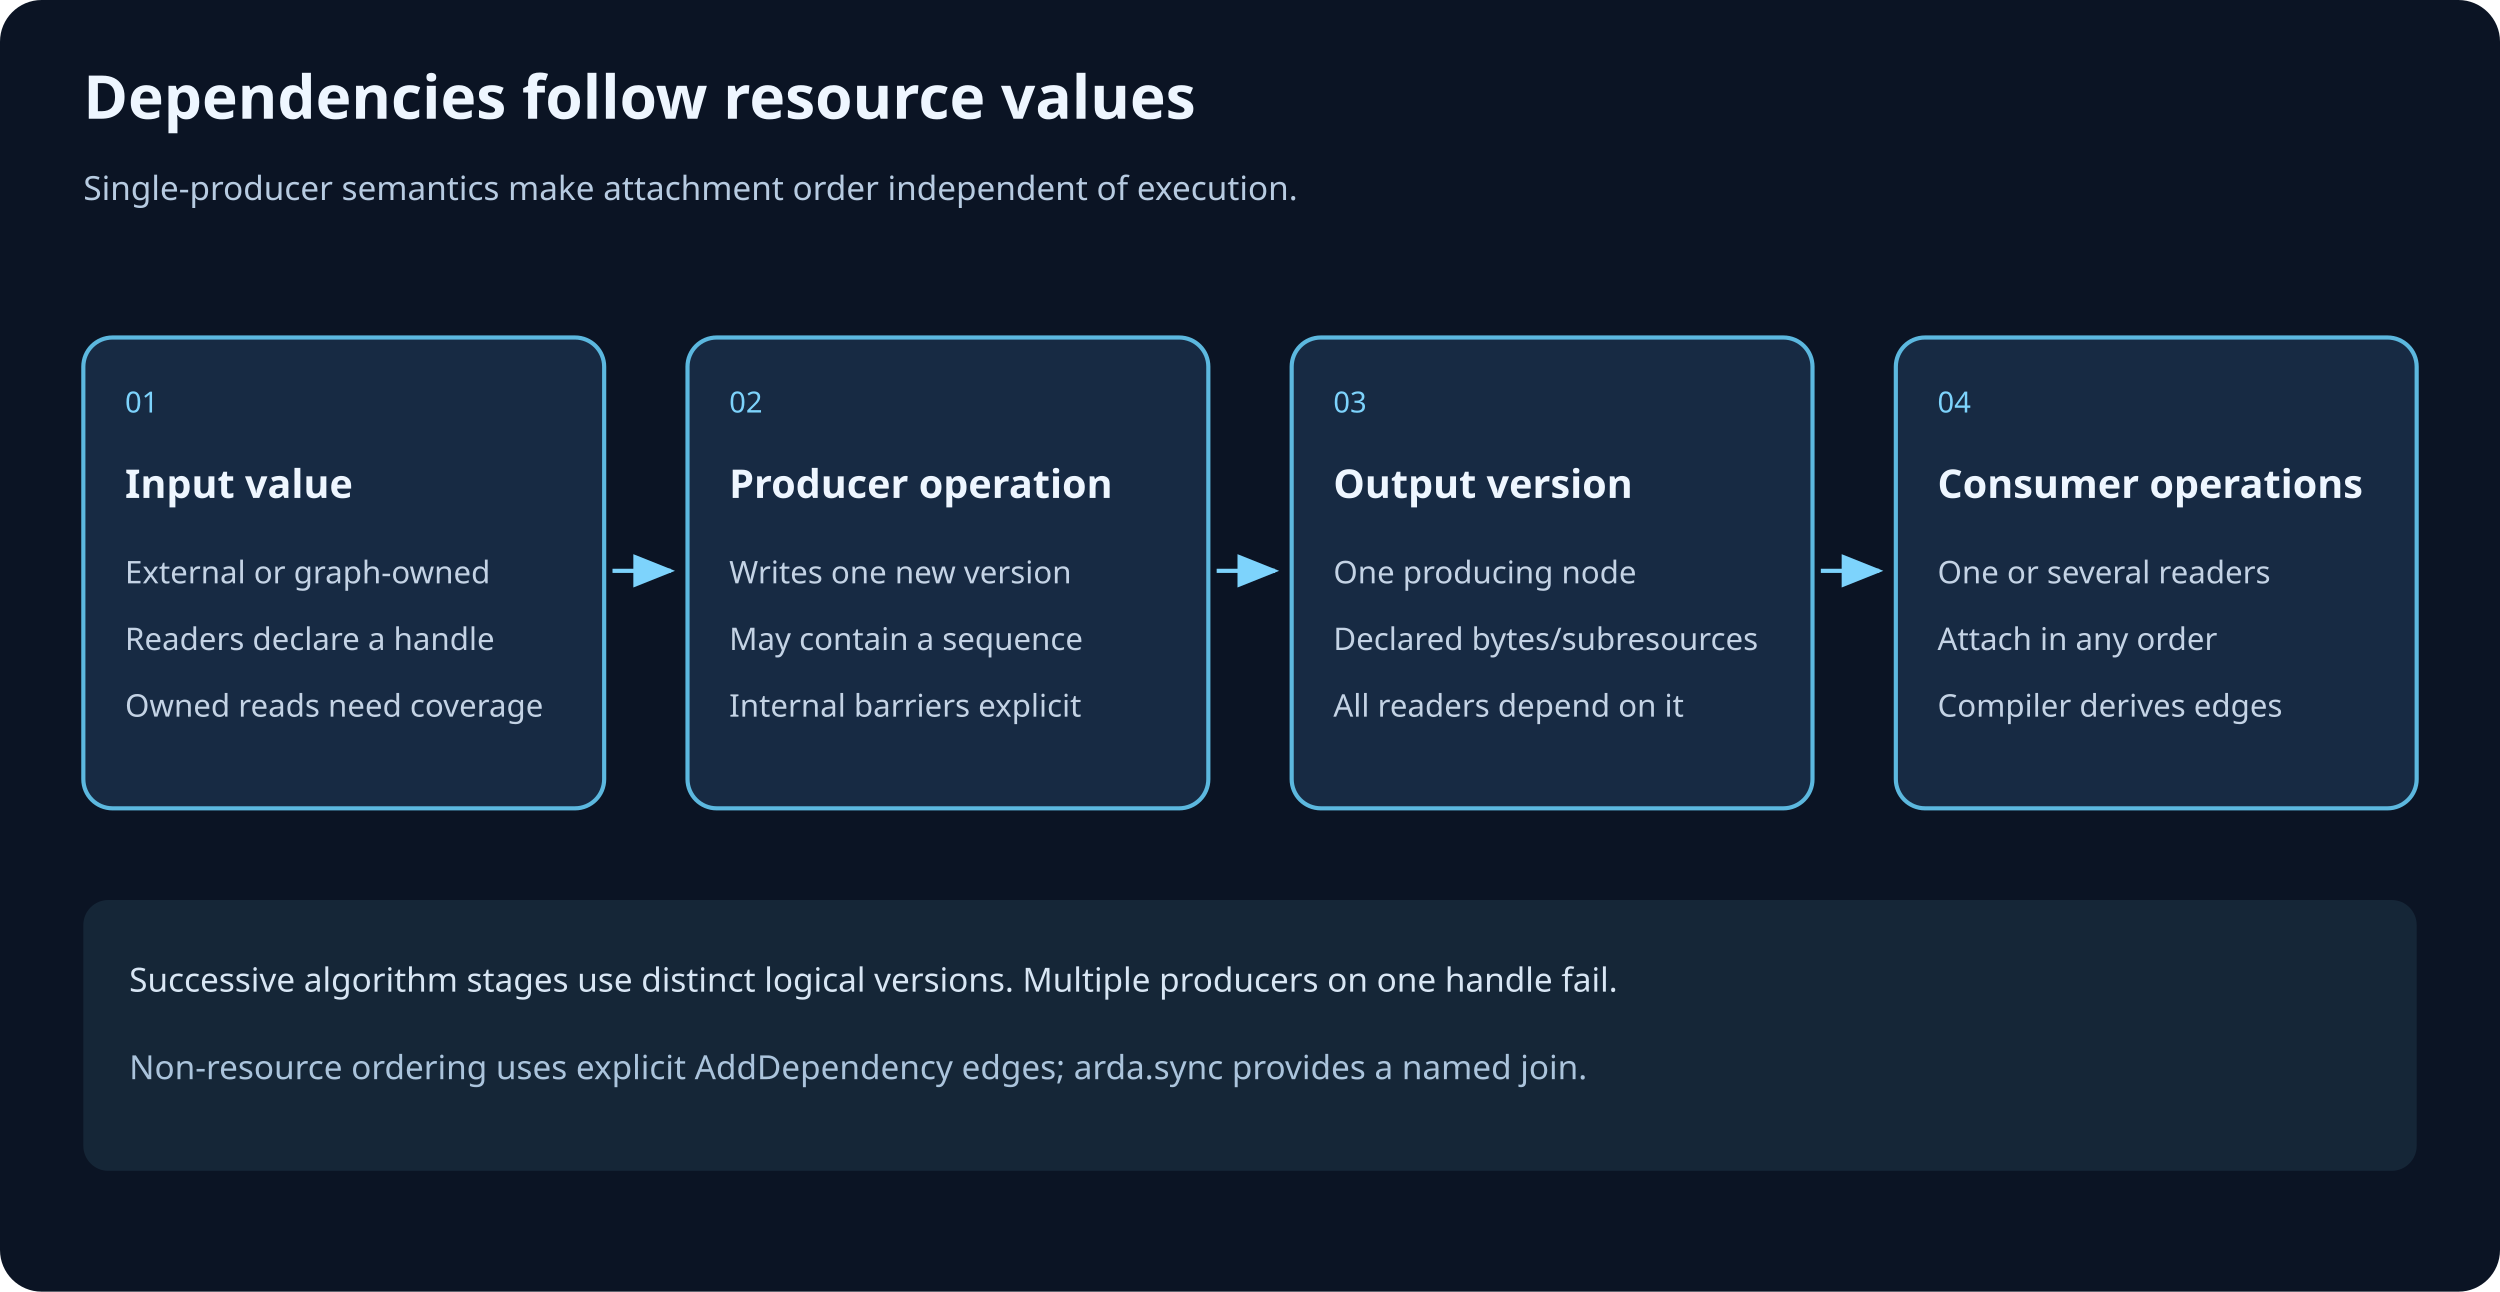
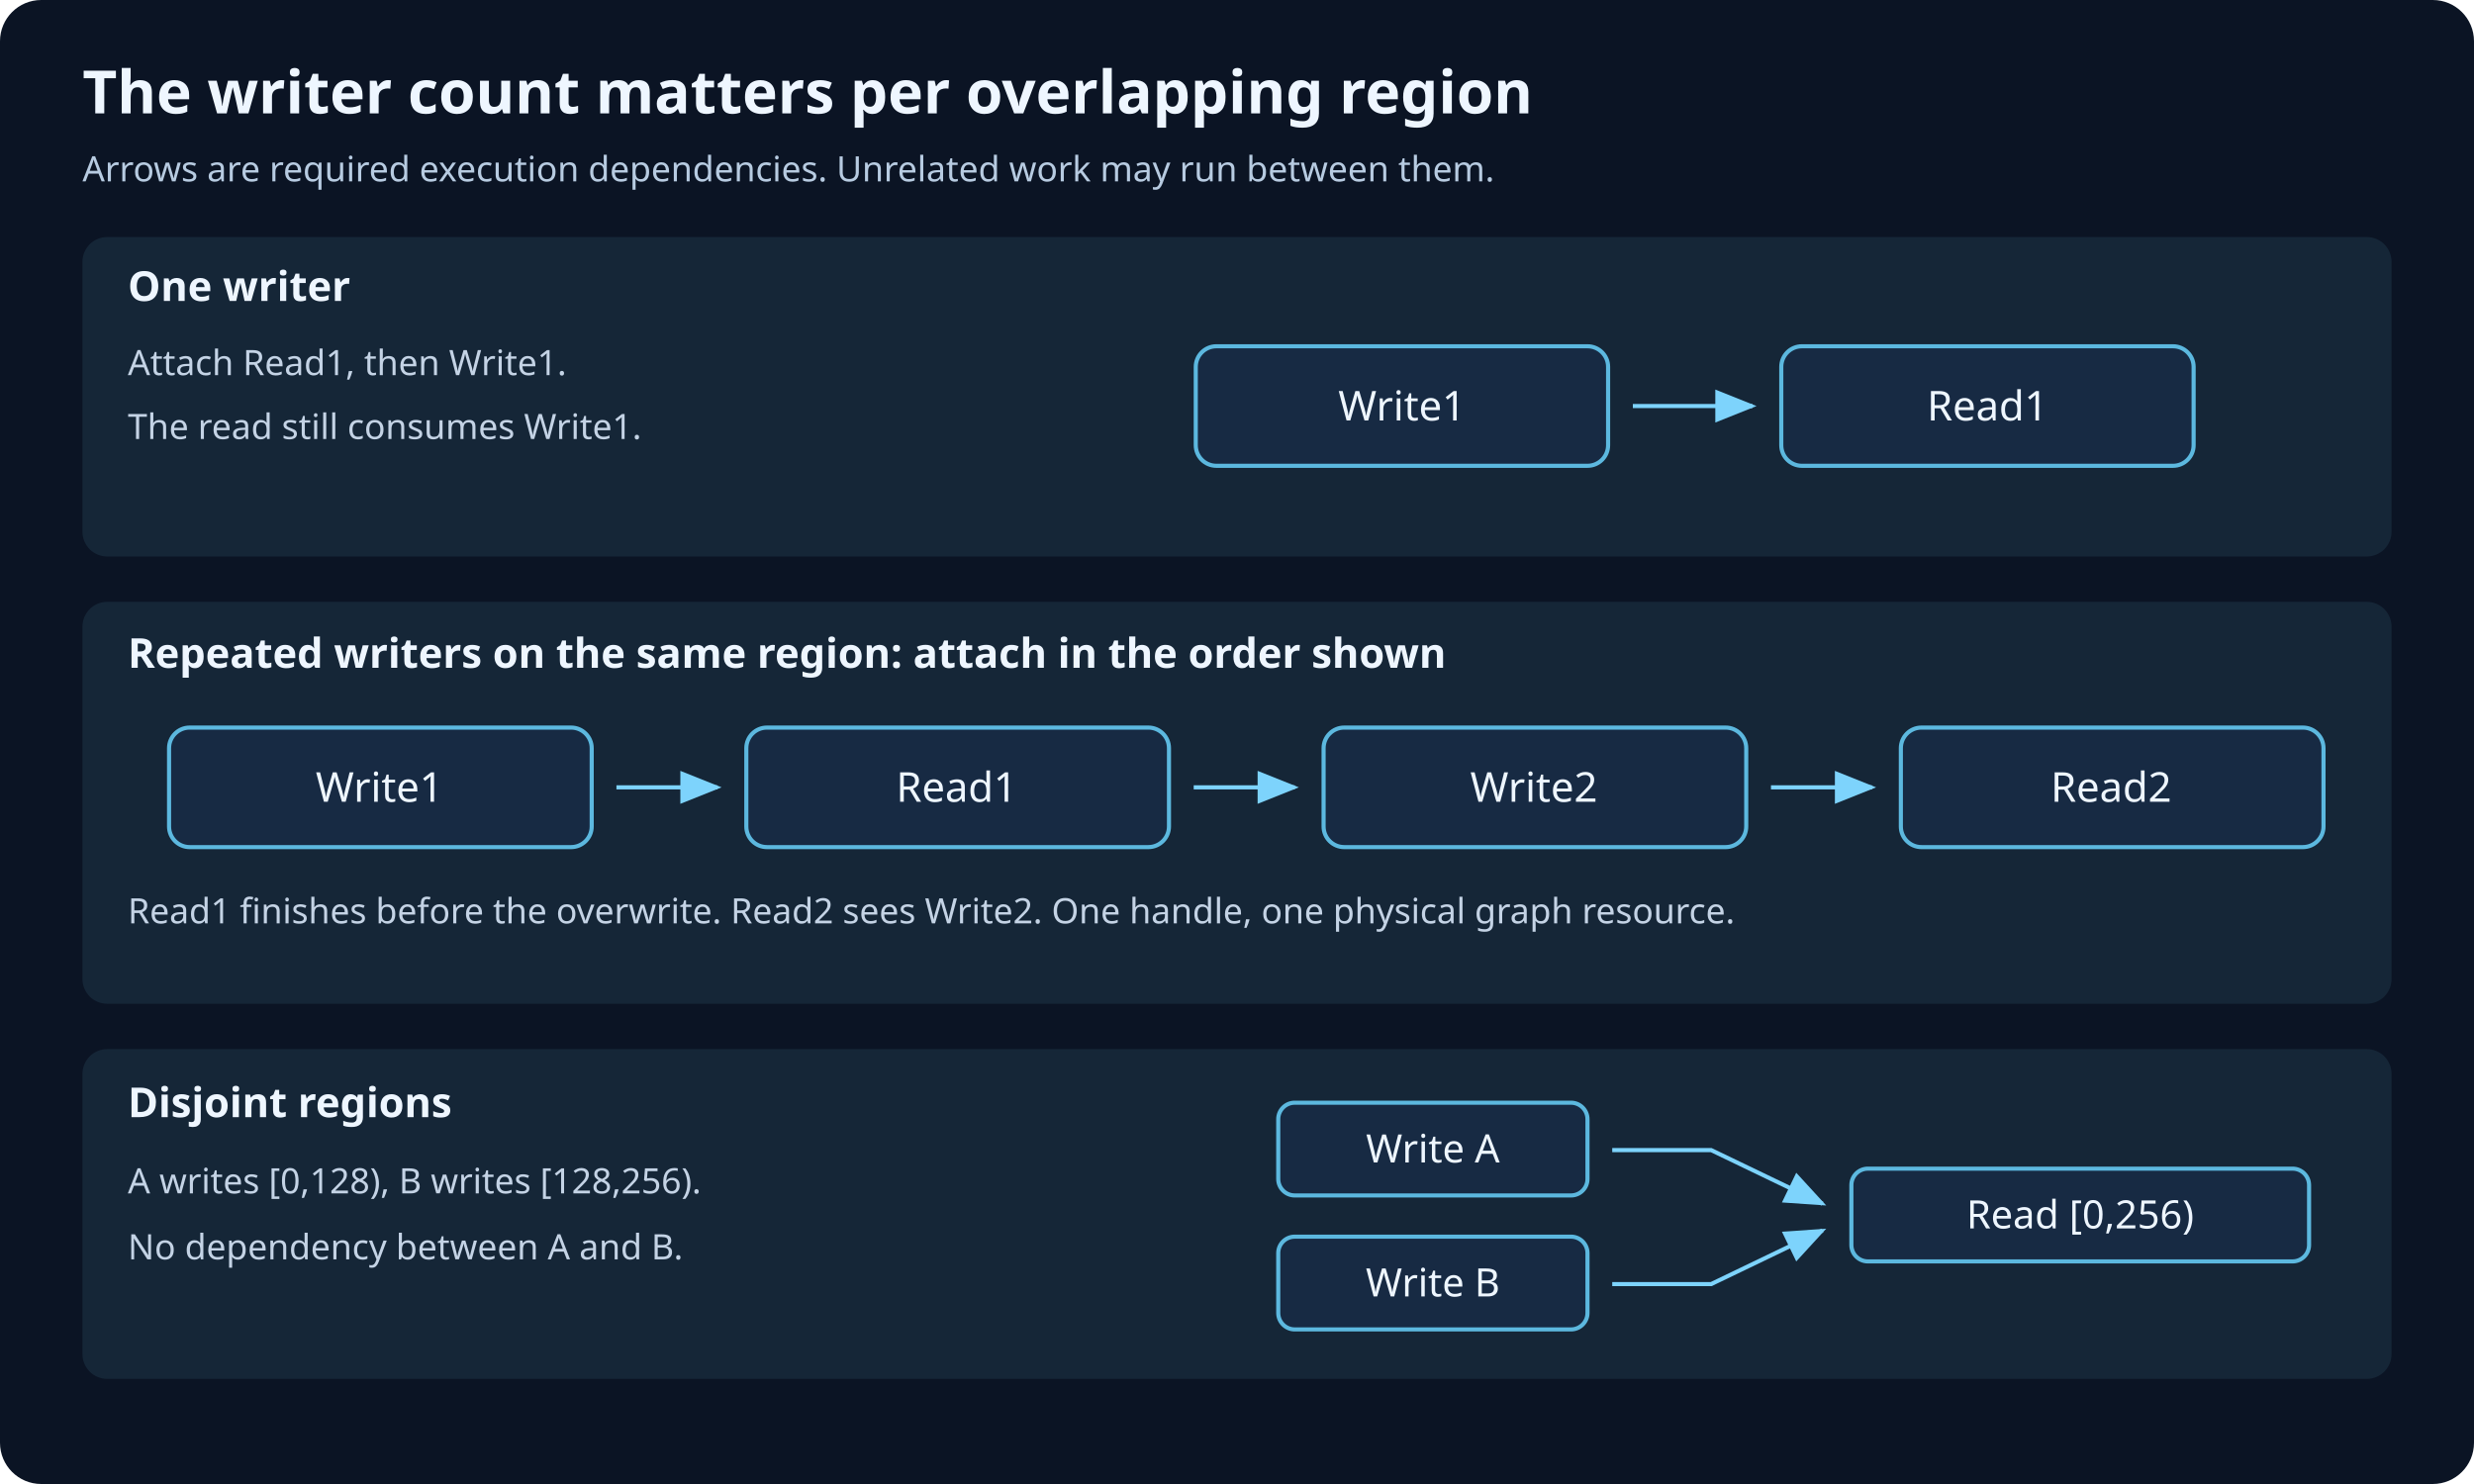
- <svg xmlns="http://www.w3.org/2000/svg" width="1200" height="620" viewBox="0 0 1200 620" role="img" aria-labelledby="title desc">
+ <svg xmlns="http://www.w3.org/2000/svg" width="1200" height="720" viewBox="0 0 1200 720" role="img" aria-labelledby="title desc">
  <defs>
    <marker id="arrow" markerWidth="10" markerHeight="8" refX="9" refY="4" orient="auto">
      <path d="M0 0L10 4L0 8Z" fill="#7dd3fc" />
    </marker>
  </defs>
-   <rect width="1200" height="620" rx="20" fill="#0b1424" />
-   <g font-family="system-ui,sans-serif">
-     <text x="40" y="57" fill="#eef6ff" font-size="29" font-weight="700">Dependencies follow resource values</text>
-     <text x="40" y="96" fill="#b7cbe1" font-size="16">Single-producer semantics make attachment order independent of execution.</text>
-     <rect x="40" y="162" width="250" height="226" rx="14" fill="#172a43" stroke="#5cb8df" stroke-width="2" />
-     <text x="60" y="198" fill="#7dd3fc" font-size="14">01</text>
-     <text x="60" y="239" fill="#eef6ff" font-size="19" font-weight="700">Input value</text>
-     <text x="60" y="280" fill="#c4d3e5" font-size="15">External or graph-owned</text>
-     <text x="60" y="312" fill="#c4d3e5" font-size="15">Readers declare a handle</text>
-     <text x="60" y="344" fill="#c4d3e5" font-size="15">Owned reads need coverage</text>
-     <path d="M294 274H322" stroke="#7dd3fc" stroke-width="2" marker-end="url(#arrow)" />
-     <rect x="330" y="162" width="250" height="226" rx="14" fill="#172a43" stroke="#5cb8df" stroke-width="2" />
-     <text x="350" y="198" fill="#7dd3fc" font-size="14">02</text>
-     <text x="350" y="239" fill="#eef6ff" font-size="19" font-weight="700">Producer operation</text>
-     <text x="350" y="280" fill="#c4d3e5" font-size="15">Writes one new version</text>
-     <text x="350" y="312" fill="#c4d3e5" font-size="15">May contain a sequence</text>
-     <text x="350" y="344" fill="#c4d3e5" font-size="15">Internal barriers explicit</text>
-     <path d="M584 274H612" stroke="#7dd3fc" stroke-width="2" marker-end="url(#arrow)" />
-     <rect x="620" y="162" width="250" height="226" rx="14" fill="#172a43" stroke="#5cb8df" stroke-width="2" />
-     <text x="640" y="198" fill="#7dd3fc" font-size="14">03</text>
-     <text x="640" y="239" fill="#eef6ff" font-size="19" font-weight="700">Output version</text>
-     <text x="640" y="280" fill="#c4d3e5" font-size="15">One producing node</text>
-     <text x="640" y="312" fill="#c4d3e5" font-size="15">Declared bytes/subresources</text>
-     <text x="640" y="344" fill="#c4d3e5" font-size="15">All readers depend on it</text>
-     <path d="M874 274H902" stroke="#7dd3fc" stroke-width="2" marker-end="url(#arrow)" />
-     <rect x="910" y="162" width="250" height="226" rx="14" fill="#172a43" stroke="#5cb8df" stroke-width="2" />
-     <text x="930" y="198" fill="#7dd3fc" font-size="14">04</text>
-     <text x="930" y="239" fill="#eef6ff" font-size="19" font-weight="700">Consumer operations</text>
-     <text x="930" y="280" fill="#c4d3e5" font-size="15">One or several readers</text>
-     <text x="930" y="312" fill="#c4d3e5" font-size="15">Attach in any order</text>
-     <text x="930" y="344" fill="#c4d3e5" font-size="15">Compiler derives edges</text>
-     <rect x="40" y="432" width="1120" height="130" rx="12" fill="#152637" />
-     <text x="62" y="476" fill="#d8e6f4" font-size="16">Successive algorithm stages use distinct logical versions. Multiple producers on one handle fail.</text>
-     <text x="62" y="518" fill="#abc4dc" font-size="16">Non-resource ordering uses explicit AddDependency edges; arda.sync provides a named join.</text>
+   <rect width="1200" height="720" rx="20" fill="#0b1424" />
+   <g font-family="system-ui,sans-serif" fill="#eef6ff">
+     <text x="40" y="55" font-size="29" font-weight="700">The writer count matters per overlapping region</text>
+     <text x="40" y="88" font-size="17" fill="#b7cbe1">Arrows are required execution dependencies. Unrelated work may run between them.</text>
+     <rect x="40" y="115" width="1120" height="155" rx="12" fill="#152637" />
+     <text x="62" y="146" font-size="20" font-weight="700">One writer</text>
+     <text x="62" y="182" font-size="17" fill="#c4d3e5">Attach Read1, then Write1.</text>
+     <text x="62" y="213" font-size="17" fill="#c4d3e5">The read still consumes Write1.</text>
+     <rect x="580" y="168" width="200" height="58" rx="10" fill="#172a43" stroke="#5cb8df" stroke-width="2" />
+     <text x="680" y="204" text-anchor="middle" font-size="20">Write1</text>
+     <path d="M792 197H850" stroke="#7dd3fc" stroke-width="2" marker-end="url(#arrow)" />
+     <rect x="864" y="168" width="200" height="58" rx="10" fill="#172a43" stroke="#5cb8df" stroke-width="2" />
+     <text x="964" y="204" text-anchor="middle" font-size="20">Read1</text>
+     <rect x="40" y="292" width="1120" height="195" rx="12" fill="#152637" />
+     <text x="62" y="324" font-size="20" font-weight="700">Repeated writers on the same region: attach in the order shown</text>
+     <g fill="#172a43" stroke="#5cb8df" stroke-width="2">
+       <rect x="82" y="353" width="205" height="58" rx="10" />
+       <rect x="362" y="353" width="205" height="58" rx="10" />
+       <rect x="642" y="353" width="205" height="58" rx="10" />
+       <rect x="922" y="353" width="205" height="58" rx="10" />
+     </g>
+     <g text-anchor="middle" font-size="20">
+       <text x="184" y="389">Write1</text>
+       <text x="464" y="389">Read1</text>
+       <text x="744" y="389">Write2</text>
+       <text x="1024" y="389">Read2</text>
+     </g>
+     <g stroke="#7dd3fc" stroke-width="2" marker-end="url(#arrow)">
+       <path d="M299 382H348" />
+       <path d="M579 382H628" />
+       <path d="M859 382H908" />
+     </g>
+     <text x="62" y="448" font-size="17" fill="#c4d3e5">Read1 finishes before the overwrite. Read2 sees Write2. One handle, one physical graph resource.</text>
+     <rect x="40" y="509" width="1120" height="160" rx="12" fill="#152637" />
+     <text x="62" y="542" font-size="20" font-weight="700">Disjoint regions</text>
+     <text x="62" y="579" font-size="17" fill="#c4d3e5">A writes [0,128), B writes [128,256).</text>
+     <text x="62" y="611" font-size="17" fill="#c4d3e5">No dependency between A and B.</text>
+     <g fill="#172a43" stroke="#5cb8df" stroke-width="2">
+       <rect x="620" y="535" width="150" height="45" rx="8" />
+       <rect x="620" y="600" width="150" height="45" rx="8" />
+       <rect x="898" y="567" width="222" height="45" rx="8" />
+     </g>
+     <g text-anchor="middle" font-size="19">
+       <text x="695" y="564">Write A</text>
+       <text x="695" y="629">Write B</text>
+       <text x="1009" y="596">Read [0,256)</text>
+     </g>
+     <g fill="none" stroke="#7dd3fc" stroke-width="2" marker-end="url(#arrow)">
+       <path d="M782 558H830L884 584" />
+       <path d="M782 623H830L884 597" />
+     </g>
  </g>
</svg>
